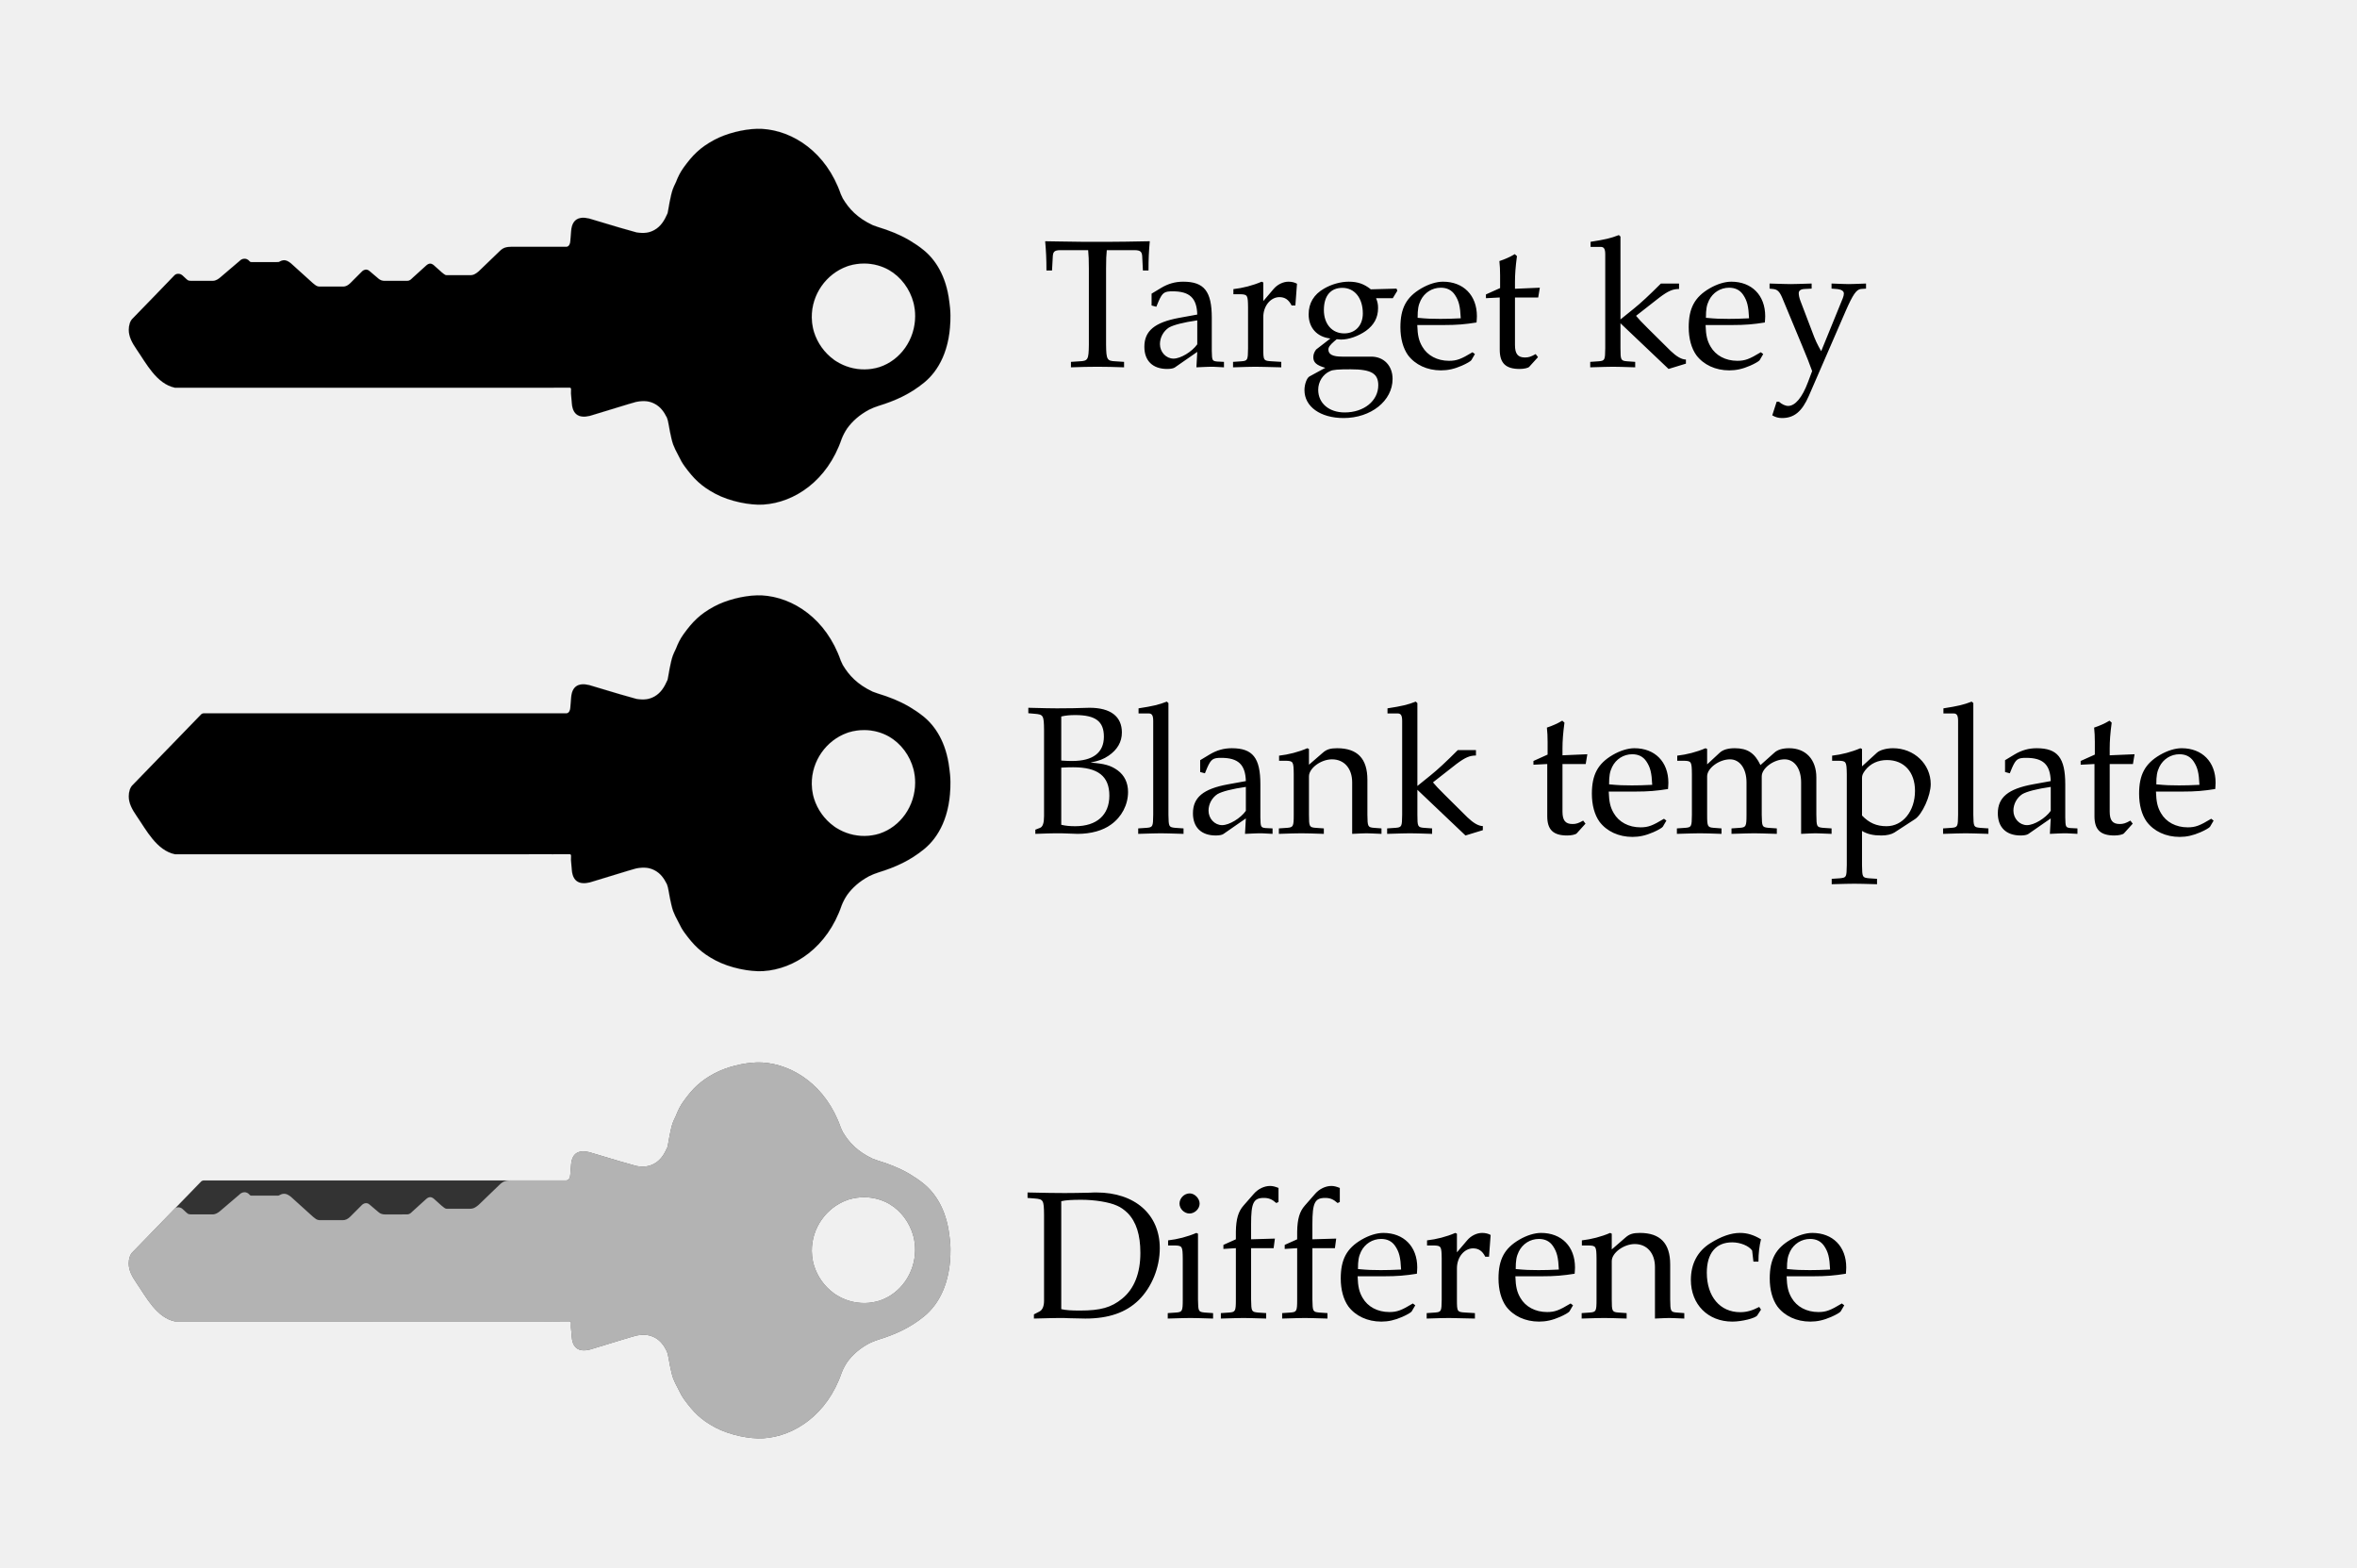
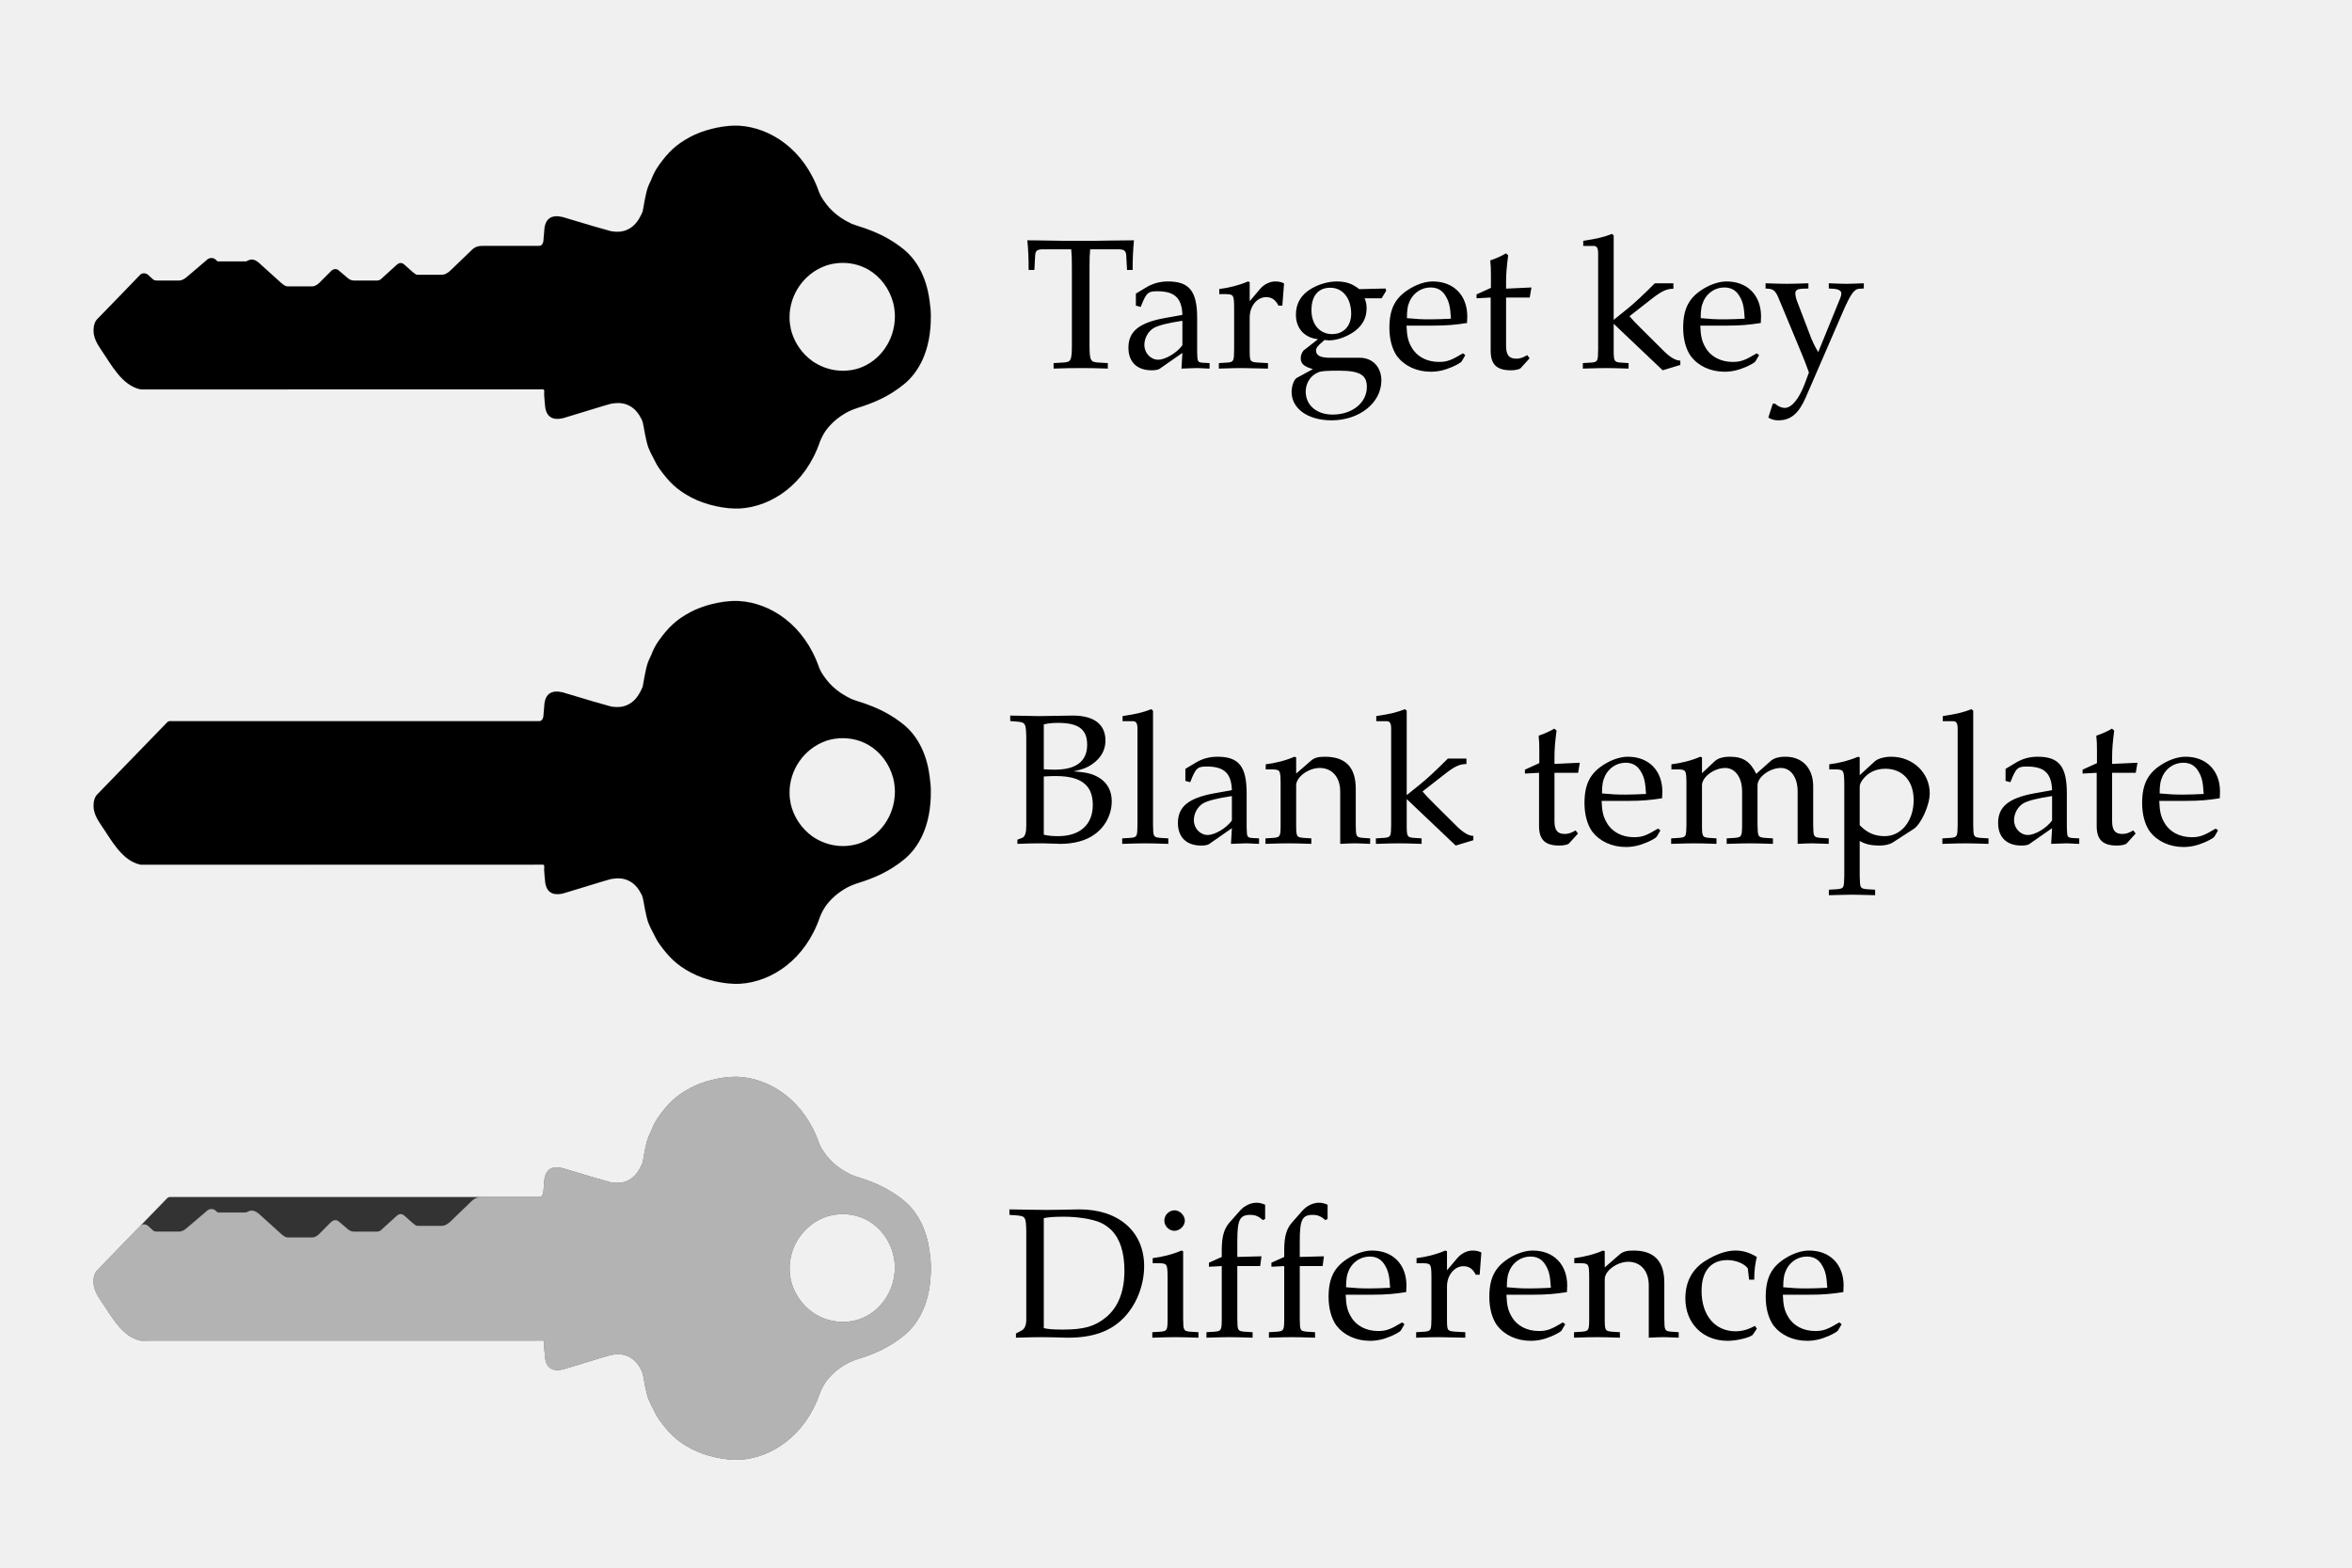
- <svg xmlns="http://www.w3.org/2000/svg" width="146.744mm" height="97.56mm" viewBox="0 0 519.959 345.685" id="svg4350" version="1.1">
+ <svg xmlns="http://www.w3.org/2000/svg" version="1.1" id="svg4350" viewBox="0 0 281.25 187.5" height="200" width="300">
  <defs id="defs4352" />
-   <g id="layer1" transform="translate(28.34643,-597.1967)">
-     <path style="opacity:1;fill:#000000;fill-opacity:1;fill-rule:evenodd;stroke:#ffffff;stroke-width:0.1px;stroke-linecap:butt;stroke-linejoin:miter;stroke-opacity:0.165" d="m 138.601,625.6 0,0.002 c -2.889,0.083 -6.636,0.964 -9.395,2.449 -3.152,1.697 -4.777,3.366 -6.766,6.115 -0.736,1.017 -1.258,2.089 -1.672,3.184 -0.333,0.673 -0.587,1.25 -0.719,1.617 -0.485,1.353 -0.996,4.539 -0.996,4.539 -0.036,0.253 -0.084,0.495 -0.143,0.73 -0.729,1.683 -1.525,2.91 -2.889,3.678 -1.166,0.656 -2.348,0.792 -3.934,0.537 -0.142,-0.036 -0.283,-0.07 -0.424,-0.117 l -3.299,-0.932 -5.863,-1.752 c -2.345,-0.821 -4.647,-0.72 -4.867,2.551 l -0.176,2.176 c -0.001,0.396 -0.223,1.248 -0.885,1.248 l -3.999,0 -2.303,0 -5.875,0 c -0.81,0.036 -1.612,0.044 -2.496,0.934 l -4.672,4.5 c -0.536,0.443 -1.085,0.869 -1.936,0.83 l -5.107,0 c -0.405,0.009 -0.732,-0.4 -1.09,-0.643 l -1.744,-1.561 c -0.54,-0.444 -1.07,-0.512 -1.734,0.117 l -2.955,2.678 c -0.302,0.265 -0.549,0.648 -1.197,0.654 l -4.881,0.006 c -0.56,0.019 -1.002,-0.148 -1.369,-0.439 l -2.025,-1.715 c -0.496,-0.434 -1.03,-0.435 -1.602,-0.008 l -2.682,2.682 c -0.443,0.413 -0.906,0.756 -1.629,0.742 l -4.955,0 c -0.837,0.05 -1.199,-0.43 -1.674,-0.783 l -4.807,-4.346 c -0.879,-0.697 -1.534,-0.91 -2.461,-0.414 -0.18,0.139 -0.415,0.162 -0.666,0.137 l -5.609,0 c -0.193,0 -0.232,-0.013 -0.385,-0.174 -0.69,-0.846 -1.704,-0.641 -2.234,-0.062 l -4.236,3.611 c -0.441,0.386 -1.037,0.766 -1.656,0.764 l -4.867,0 c -0.649,-0.003 -0.759,-0.243 -1.146,-0.574 -0.195,-0.166 -0.397,-0.37 -0.652,-0.607 -0.527,-0.49 -1.345,-0.496 -1.789,-0.047 -2.851,2.977 -5.621,5.814 -9.162,9.467 -0.67,0.588 -0.913,1.597 -0.928,2.535 -0.006,1.587 0.725,2.901 1.764,4.422 2.087,3.011 4.366,7.557 8.439,8.404 l 83.008,-0.008 0.48,0.002 c 0.013,-10e-6 0.022,-0.002 0.035,-0.002 l 3.52,-0.012 c 0.218,0 0.326,0.126 0.326,0.355 -0.007,0.384 -0.012,0.5 -0.019,0.9 l 0.186,2.176 c 0.238,3.27 2.54,3.358 4.881,2.525 l 7.633,-2.326 1.41,-0.406 c 0.103,-0.035 0.209,-0.058 0.312,-0.088 1.7,-0.316 2.929,-0.196 4.152,0.484 1.183,0.658 1.938,1.672 2.6,3.014 0.155,0.426 0.276,0.885 0.35,1.379 0,0 0.527,3.183 1.02,4.533 0.195,0.535 0.642,1.505 1.242,2.594 0.348,0.75 0.76,1.487 1.277,2.195 2.003,2.739 3.636,4.398 6.797,6.078 3.161,1.68 7.612,2.567 10.59,2.381 6.827,-0.429 14.122,-5.234 17.277,-14.48 l 0,-0.002 c 0.333,-0.854 0.754,-1.632 1.24,-2.354 1.123,-1.529 2.594,-2.906 4.828,-4.107 0.656,-0.317 1.332,-0.603 2.053,-0.824 3.749,-1.152 7.007,-2.629 10.092,-5.156 3.096,-2.537 5.866,-7.192 5.787,-14.846 -0.011,-1.111 -0.111,-2.156 -0.266,-3.148 -0.697,-5.56 -3.06,-9.14 -5.65,-11.24 -0.964,-0.782 -1.947,-1.451 -2.953,-2.051 -0.106,-0.065 -0.214,-0.128 -0.316,-0.188 -2.134,-1.229 -4.385,-2.122 -6.85,-2.865 -0.382,-0.115 -0.747,-0.253 -1.111,-0.395 -3.439,-1.623 -5.243,-3.618 -6.607,-5.9 -0.154,-0.309 -0.309,-0.618 -0.439,-0.947 l 0,-0.002 c -3.203,-9.229 -10.526,-13.995 -17.355,-14.389 -0.372,-0.021 -0.767,-0.028 -1.18,-0.016 z m 23.707,29.738 c 1.993,0.01 3.839,0.526 5.434,1.422 0.002,9.9e-4 0.004,8.9e-4 0.006,0.002 2.649,1.532 4.608,4.144 5.418,7.219 0.236,0.952 0.37,1.946 0.365,2.977 -0.026,5.159 -3.247,9.67 -7.85,11.197 -1.025,0.32 -2.116,0.506 -3.26,0.518 -2.296,0.024 -4.437,-0.632 -6.248,-1.768 -0.113,-0.073 -0.229,-0.14 -0.34,-0.217 -0.098,-0.066 -0.19,-0.14 -0.285,-0.209 -2.021,-1.491 -3.557,-3.621 -4.32,-6.07 -0.058,-0.195 -0.11,-0.391 -0.158,-0.59 -0.027,-0.105 -0.054,-0.21 -0.078,-0.316 -0.155,-0.734 -0.244,-1.494 -0.252,-2.273 -0.052,-5.101 3.208,-9.615 7.775,-11.262 0.112,-0.038 0.221,-0.082 0.334,-0.117 0.025,-0.008 0.051,-0.015 0.076,-0.023 1.072,-0.321 2.206,-0.494 3.383,-0.488 z" id="path4149-0-6-0-61-8-6" />
-     <path style="opacity:1;fill:#000000;fill-opacity:1;fill-rule:evenodd;stroke:#ffffff;stroke-width:0.1px;stroke-linecap:butt;stroke-linejoin:miter;stroke-opacity:0.165" d="m 138.601,728.51 0,0.002 c -2.889,0.083 -6.636,0.964 -9.395,2.449 -3.152,1.697 -4.777,3.366 -6.766,6.115 -0.736,1.017 -1.258,2.089 -1.672,3.184 -0.333,0.673 -0.587,1.25 -0.719,1.617 -0.485,1.353 -0.996,4.539 -0.996,4.539 -0.036,0.253 -0.084,0.495 -0.143,0.73 -0.729,1.683 -1.525,2.91 -2.889,3.678 -1.166,0.656 -2.348,0.792 -3.934,0.537 -0.142,-0.036 -0.283,-0.07 -0.424,-0.117 l -3.299,-0.932 -5.863,-1.752 c -2.345,-0.821 -4.647,-0.72 -4.867,2.551 l -0.176,2.176 c -0.001,0.396 -0.223,1.248 -0.885,1.248 l -3.999,0 -76.047,0 c -0.145,0.009 -0.367,0.103 -0.461,0.184 -2.672,2.755 -7.329,7.559 -15.09,15.564 -0.67,0.588 -0.913,1.597 -0.928,2.535 -0.006,1.587 0.725,2.901 1.764,4.422 2.087,3.011 4.366,7.557 8.439,8.404 l 83.008,-0.008 0.48,0.002 c 0.013,-10e-6 0.022,-0.002 0.035,-0.002 l 3.52,-0.012 c 0.218,0 0.326,0.126 0.326,0.355 -0.007,0.384 -0.012,0.5 -0.019,0.9 l 0.186,2.176 c 0.238,3.27 2.54,3.358 4.881,2.525 l 7.633,-2.326 1.41,-0.406 c 0.103,-0.035 0.209,-0.058 0.312,-0.088 1.7,-0.316 2.929,-0.196 4.152,0.484 1.183,0.658 1.938,1.672 2.6,3.014 0.155,0.426 0.276,0.885 0.35,1.379 0,0 0.527,3.183 1.02,4.533 0.195,0.535 0.642,1.505 1.242,2.594 0.348,0.75 0.76,1.487 1.277,2.195 2.003,2.739 3.636,4.398 6.797,6.078 3.161,1.68 7.612,2.567 10.59,2.381 6.827,-0.429 14.122,-5.234 17.277,-14.48 l 0,-0.002 c 0.333,-0.854 0.754,-1.632 1.24,-2.354 1.123,-1.529 2.594,-2.906 4.828,-4.107 0.656,-0.317 1.332,-0.603 2.053,-0.824 3.749,-1.152 7.007,-2.629 10.092,-5.156 3.096,-2.537 5.866,-7.192 5.787,-14.846 -0.011,-1.111 -0.111,-2.156 -0.266,-3.148 -0.697,-5.56 -3.06,-9.14 -5.65,-11.24 -0.964,-0.782 -1.947,-1.451 -2.953,-2.051 -0.106,-0.065 -0.214,-0.128 -0.316,-0.188 -2.134,-1.229 -4.385,-2.122 -6.85,-2.865 -0.382,-0.115 -0.747,-0.253 -1.111,-0.395 -3.439,-1.623 -5.243,-3.618 -6.607,-5.9 -0.154,-0.309 -0.309,-0.618 -0.439,-0.947 l 0,-0.002 c -3.203,-9.229 -10.526,-13.995 -17.355,-14.389 -0.372,-0.021 -0.767,-0.028 -1.18,-0.016 z m 23.707,29.738 c 1.993,0.01 3.839,0.526 5.434,1.422 0.002,9.9e-4 0.004,8.9e-4 0.006,0.002 2.649,1.532 4.608,4.144 5.418,7.219 0.236,0.952 0.37,1.946 0.365,2.977 -0.026,5.159 -3.247,9.67 -7.85,11.197 -1.025,0.32 -2.116,0.506 -3.26,0.518 -2.296,0.024 -4.437,-0.632 -6.248,-1.768 -0.113,-0.073 -0.229,-0.14 -0.34,-0.217 -0.098,-0.066 -0.19,-0.14 -0.285,-0.209 -2.021,-1.491 -3.557,-3.621 -4.32,-6.07 -0.058,-0.195 -0.11,-0.391 -0.158,-0.59 -0.027,-0.105 -0.054,-0.21 -0.078,-0.316 -0.155,-0.734 -0.244,-1.494 -0.252,-2.273 -0.052,-5.101 3.208,-9.615 7.775,-11.262 0.112,-0.038 0.221,-0.082 0.334,-0.117 0.025,-0.008 0.051,-0.015 0.076,-0.023 1.072,-0.321 2.206,-0.494 3.383,-0.488 z" id="path4149-0-6-0-61-8-6-1" />
-     <path style="opacity:1;fill:#333333;fill-opacity:1;fill-rule:evenodd;stroke:#ffffff;stroke-width:0.1px;stroke-linecap:butt;stroke-linejoin:miter;stroke-opacity:0.165" d="m 138.601,831.551 0,0.002 c -2.889,0.083 -6.636,0.964 -9.395,2.449 -3.152,1.697 -4.777,3.366 -6.766,6.115 -0.736,1.017 -1.258,2.089 -1.672,3.184 -0.333,0.673 -0.587,1.25 -0.719,1.617 -0.485,1.353 -0.996,4.539 -0.996,4.539 -0.036,0.253 -0.084,0.495 -0.143,0.73 -0.729,1.683 -1.525,2.91 -2.889,3.678 -1.166,0.656 -2.348,0.792 -3.934,0.537 -0.142,-0.036 -0.283,-0.07 -0.424,-0.117 l -3.299,-0.932 -5.863,-1.752 c -2.345,-0.821 -4.647,-0.72 -4.867,2.551 l -0.176,2.176 c -0.001,0.396 -0.223,1.248 -0.885,1.248 l -3.999,0 -76.047,0 c -0.145,0.009 -0.367,0.103 -0.461,0.184 -2.672,2.755 -7.329,7.559 -15.09,15.564 -0.67,0.588 -0.913,1.597 -0.928,2.535 -0.006,1.587 0.725,2.901 1.764,4.422 2.087,3.011 4.366,7.557 8.439,8.404 l 83.008,-0.008 0.48,0.002 c 0.013,-10e-6 0.022,-0.002 0.035,-0.002 l 3.52,-0.012 c 0.218,0 0.326,0.126 0.326,0.355 -0.007,0.384 -0.012,0.5 -0.019,0.9 l 0.186,2.176 c 0.238,3.27 2.54,3.358 4.881,2.525 l 7.633,-2.326 1.41,-0.406 c 0.103,-0.035 0.209,-0.058 0.312,-0.088 1.7,-0.316 2.929,-0.196 4.152,0.484 1.183,0.658 1.938,1.672 2.6,3.014 0.155,0.426 0.276,0.885 0.35,1.379 0,0 0.527,3.183 1.02,4.533 0.195,0.535 0.642,1.505 1.242,2.594 0.348,0.75 0.76,1.487 1.277,2.195 2.003,2.739 3.636,4.398 6.797,6.078 3.161,1.68 7.612,2.567 10.59,2.381 6.827,-0.429 14.122,-5.234 17.277,-14.48 l 0,-0.002 c 0.333,-0.854 0.754,-1.632 1.24,-2.354 1.123,-1.529 2.594,-2.906 4.828,-4.107 0.656,-0.317 1.332,-0.603 2.053,-0.824 3.749,-1.152 7.007,-2.629 10.092,-5.156 3.096,-2.537 5.866,-7.192 5.787,-14.846 -0.011,-1.111 -0.111,-2.156 -0.266,-3.148 -0.697,-5.56 -3.06,-9.14 -5.65,-11.24 -0.964,-0.782 -1.947,-1.451 -2.953,-2.051 -0.106,-0.065 -0.214,-0.128 -0.316,-0.188 -2.134,-1.229 -4.385,-2.122 -6.85,-2.865 -0.382,-0.115 -0.747,-0.253 -1.111,-0.395 -3.439,-1.623 -5.243,-3.618 -6.607,-5.9 -0.154,-0.309 -0.309,-0.618 -0.439,-0.947 l 0,-0.002 c -3.203,-9.229 -10.526,-13.995 -17.355,-14.389 -0.372,-0.021 -0.767,-0.028 -1.18,-0.016 z m 23.707,29.738 c 1.993,0.01 3.839,0.526 5.434,1.422 0.002,9.9e-4 0.004,8.9e-4 0.006,0.002 2.649,1.532 4.608,4.144 5.418,7.219 0.236,0.952 0.37,1.946 0.365,2.977 -0.026,5.159 -3.247,9.67 -7.85,11.197 -1.025,0.32 -2.116,0.506 -3.26,0.518 -2.296,0.024 -4.437,-0.632 -6.248,-1.768 -0.113,-0.073 -0.229,-0.14 -0.34,-0.217 -0.098,-0.066 -0.19,-0.14 -0.285,-0.209 -2.021,-1.491 -3.557,-3.621 -4.32,-6.07 -0.058,-0.195 -0.11,-0.391 -0.158,-0.59 -0.027,-0.105 -0.054,-0.21 -0.078,-0.316 -0.155,-0.734 -0.244,-1.494 -0.252,-2.273 -0.052,-5.101 3.208,-9.615 7.775,-11.262 0.112,-0.038 0.221,-0.082 0.334,-0.117 0.025,-0.008 0.051,-0.015 0.076,-0.023 1.072,-0.321 2.206,-0.494 3.383,-0.488 z" id="path4149-0-6-0-61-8-6-1-9" />
-     <path style="opacity:1;fill:#b3b3b3;fill-opacity:1;fill-rule:evenodd;stroke:#ffffff;stroke-width:0.1px;stroke-linecap:butt;stroke-linejoin:miter;stroke-opacity:0.165" d="m 138.601,831.551 0,0.002 c -2.889,0.083 -6.636,0.964 -9.395,2.449 -3.152,1.697 -4.777,3.366 -6.766,6.115 -0.736,1.017 -1.258,2.089 -1.672,3.184 -0.333,0.673 -0.587,1.25 -0.719,1.617 -0.485,1.353 -0.996,4.539 -0.996,4.539 -0.036,0.253 -0.084,0.495 -0.143,0.73 -0.729,1.683 -1.525,2.91 -2.889,3.678 -1.166,0.656 -2.348,0.792 -3.934,0.537 -0.142,-0.036 -0.283,-0.07 -0.424,-0.117 l -3.299,-0.932 -5.863,-1.752 c -2.345,-0.821 -4.647,-0.72 -4.867,2.551 l -0.176,2.176 c -0.001,0.396 -0.223,1.248 -0.885,1.248 l -3.999,0 -2.303,0 -5.875,0 c -0.81,0.036 -1.612,0.044 -2.496,0.934 l -4.672,4.5 c -0.536,0.443 -1.085,0.869 -1.936,0.83 l -5.107,0 c -0.405,0.009 -0.732,-0.4 -1.09,-0.643 l -1.744,-1.561 c -0.54,-0.444 -1.07,-0.512 -1.734,0.117 l -2.955,2.678 c -0.302,0.265 -0.549,0.648 -1.197,0.654 l -4.881,0.006 c -0.56,0.019 -1.002,-0.148 -1.369,-0.439 l -2.025,-1.715 c -0.496,-0.434 -1.03,-0.435 -1.602,-0.008 l -2.682,2.682 c -0.443,0.413 -0.906,0.756 -1.629,0.742 l -4.955,0 c -0.837,0.05 -1.199,-0.43 -1.674,-0.783 l -4.807,-4.346 c -0.879,-0.697 -1.534,-0.91 -2.461,-0.414 -0.18,0.139 -0.415,0.162 -0.666,0.137 l -5.609,0 c -0.193,0 -0.232,-0.013 -0.385,-0.174 -0.69,-0.846 -1.704,-0.641 -2.234,-0.062 l -4.236,3.611 c -0.441,0.386 -1.037,0.766 -1.656,0.764 l -4.867,0 c -0.649,-0.003 -0.759,-0.243 -1.146,-0.574 -0.195,-0.166 -0.397,-0.37 -0.652,-0.607 -0.527,-0.49 -1.345,-0.496 -1.789,-0.047 -2.851,2.977 -5.621,5.814 -9.162,9.467 -0.67,0.588 -0.913,1.597 -0.928,2.535 -0.006,1.587 0.725,2.901 1.764,4.422 2.087,3.011 4.366,7.557 8.439,8.404 l 83.008,-0.008 0.48,0.002 c 0.013,-10e-6 0.022,-0.002 0.035,-0.002 l 3.52,-0.012 c 0.218,0 0.326,0.126 0.326,0.355 -0.007,0.384 -0.012,0.5 -0.019,0.9 l 0.186,2.176 c 0.238,3.27 2.54,3.358 4.881,2.525 l 7.633,-2.326 1.41,-0.406 c 0.103,-0.035 0.209,-0.058 0.312,-0.088 1.7,-0.316 2.929,-0.196 4.152,0.484 1.183,0.658 1.938,1.672 2.6,3.014 0.155,0.426 0.276,0.885 0.35,1.379 0,0 0.527,3.183 1.02,4.533 0.195,0.535 0.642,1.505 1.242,2.594 0.348,0.75 0.76,1.487 1.277,2.195 2.003,2.739 3.636,4.398 6.797,6.078 3.161,1.68 7.612,2.567 10.59,2.381 6.827,-0.429 14.122,-5.234 17.277,-14.48 l 0,-0.002 c 0.333,-0.854 0.754,-1.632 1.24,-2.354 1.123,-1.529 2.594,-2.906 4.828,-4.107 0.656,-0.317 1.332,-0.603 2.053,-0.824 3.749,-1.152 7.007,-2.629 10.092,-5.156 3.096,-2.537 5.866,-7.192 5.787,-14.846 -0.011,-1.111 -0.111,-2.156 -0.266,-3.148 -0.697,-5.56 -3.06,-9.14 -5.65,-11.24 -0.964,-0.782 -1.947,-1.451 -2.953,-2.051 -0.106,-0.065 -0.214,-0.128 -0.316,-0.188 -2.134,-1.229 -4.385,-2.122 -6.85,-2.865 -0.382,-0.115 -0.747,-0.253 -1.111,-0.395 -3.439,-1.623 -5.243,-3.618 -6.607,-5.9 -0.154,-0.309 -0.309,-0.618 -0.439,-0.947 l 0,-0.002 c -3.203,-9.229 -10.526,-13.995 -17.355,-14.389 -0.372,-0.021 -0.767,-0.028 -1.18,-0.016 z m 23.707,29.738 c 1.993,0.01 3.839,0.526 5.434,1.422 0.002,9.9e-4 0.004,8.9e-4 0.006,0.002 2.649,1.532 4.608,4.144 5.418,7.219 0.236,0.952 0.37,1.946 0.365,2.977 -0.026,5.159 -3.247,9.67 -7.85,11.197 -1.025,0.32 -2.116,0.506 -3.26,0.518 -2.296,0.024 -4.437,-0.632 -6.248,-1.768 -0.113,-0.073 -0.229,-0.14 -0.34,-0.217 -0.098,-0.066 -0.19,-0.14 -0.285,-0.209 -2.021,-1.491 -3.557,-3.621 -4.32,-6.07 -0.058,-0.195 -0.11,-0.391 -0.158,-0.59 -0.027,-0.105 -0.054,-0.21 -0.078,-0.316 -0.155,-0.734 -0.244,-1.494 -0.252,-2.273 -0.052,-5.101 3.208,-9.615 7.775,-11.262 0.112,-0.038 0.221,-0.082 0.334,-0.117 0.025,-0.008 0.051,-0.015 0.076,-0.023 1.072,-0.321 2.206,-0.494 3.383,-0.488 z" id="path4149-0-6-0-61-8-6-4" />
-     <text xml:space="preserve" style="font-style:normal;font-variant:normal;font-weight:500;font-stretch:normal;font-size:40px;line-height:125%;font-family:'URW Palladio L';-inkscape-font-specification:'URW Palladio L Medium';letter-spacing:0px;word-spacing:0px;fill:#000000;fill-opacity:1;stroke:none;stroke-width:1px;stroke-linecap:butt;stroke-linejoin:miter;stroke-opacity:1" x="201.499" y="678.099" id="text4749">
-       <tspan id="tspan4751" x="201.499" y="678.099">Target key</tspan>
+   <g transform="translate(28.34643,-597.1967)" id="layer1">
+     <path id="path4149-0-6-0-61-8-6" d="m 59.364,612.219 v 8.9e-4 c -1.596,0.046 -3.666,0.533 -5.189,1.353 -1.741,0.937 -2.639,1.859 -3.737,3.378 -0.406,0.562 -0.695,1.154 -0.924,1.759 -0.184,0.372 -0.324,0.691 -0.397,0.893 -0.268,0.747 -0.55,2.507 -0.55,2.507 -0.02,0.14 -0.046,0.273 -0.079,0.404 -0.403,0.929 -0.842,1.607 -1.596,2.031 -0.644,0.363 -1.297,0.438 -2.173,0.297 -0.078,-0.02 -0.157,-0.038 -0.234,-0.065 l -1.822,-0.515 -3.239,-0.968 c -1.295,-0.453 -2.567,-0.398 -2.689,1.409 l -0.097,1.202 c -5.53e-4,0.219 -0.123,0.689 -0.489,0.689 H 33.941 32.669 29.423 c -0.448,0.02 -0.891,0.025 -1.379,0.516 l -2.581,2.486 c -0.296,0.245 -0.599,0.48 -1.069,0.459 h -2.821 c -0.224,0.005 -0.404,-0.221 -0.602,-0.355 L 20.008,628.838 c -0.298,-0.245 -0.591,-0.283 -0.958,0.065 l -1.632,1.479 c -0.167,0.147 -0.303,0.358 -0.661,0.361 l -2.696,0.003 c -0.309,0.011 -0.554,-0.082 -0.756,-0.243 l -1.119,-0.947 c -0.274,-0.24 -0.569,-0.24 -0.885,-0.004 l -1.481,1.481 c -0.244,0.228 -0.5,0.418 -0.9,0.41 H 6.182 c -0.462,0.028 -0.662,-0.238 -0.925,-0.433 l -2.655,-2.4 c -0.486,-0.385 -0.847,-0.503 -1.359,-0.229 -0.1,0.077 -0.229,0.089 -0.368,0.075 H -2.223 c -0.107,0 -0.128,-0.007 -0.213,-0.096 -0.381,-0.467 -0.941,-0.354 -1.234,-0.035 l -2.34,1.995 c -0.244,0.213 -0.573,0.423 -0.915,0.422 h -2.689 c -0.359,-0.002 -0.419,-0.134 -0.633,-0.317 -0.107,-0.092 -0.219,-0.204 -0.36,-0.336 -0.291,-0.271 -0.743,-0.274 -0.988,-0.026 -1.575,1.644 -3.105,3.211 -5.061,5.229 -0.37,0.325 -0.504,0.882 -0.512,1.4 -0.004,0.876 0.401,1.602 0.974,2.443 1.153,1.663 2.412,4.174 4.662,4.642 l 45.852,-0.004 0.265,8.8e-4 c 0.007,0 0.012,-8.8e-4 0.019,-8.8e-4 l 1.944,-0.006 c 0.12,0 0.18,0.069 0.18,0.196 -0.004,0.212 -0.006,0.276 -0.011,0.497 l 0.102,1.202 c 0.131,1.806 1.403,1.855 2.696,1.395 l 4.216,-1.285 0.779,-0.224 c 0.057,-0.02 0.115,-0.032 0.173,-0.049 0.939,-0.174 1.618,-0.108 2.294,0.268 0.653,0.363 1.071,0.924 1.436,1.665 0.086,0.236 0.152,0.489 0.193,0.762 0,0 0.291,1.758 0.563,2.504 0.108,0.295 0.355,0.831 0.686,1.433 0.192,0.414 0.42,0.822 0.706,1.213 1.106,1.513 2.008,2.429 3.754,3.357 1.746,0.928 4.205,1.418 5.85,1.315 3.771,-0.237 7.801,-2.891 9.544,-7.999 v -8.9e-4 c 0.184,-0.472 0.416,-0.902 0.685,-1.3 0.62,-0.845 1.433,-1.605 2.667,-2.269 0.362,-0.175 0.736,-0.333 1.134,-0.455 2.071,-0.637 3.871,-1.452 5.575,-2.848 1.71,-1.401 3.24,-3.973 3.197,-8.201 -0.006,-0.614 -0.061,-1.191 -0.147,-1.739 -0.385,-3.071 -1.69,-5.049 -3.121,-6.209 -0.533,-0.432 -1.075,-0.802 -1.631,-1.133 -0.058,-0.036 -0.118,-0.071 -0.175,-0.104 -1.179,-0.679 -2.422,-1.172 -3.784,-1.583 -0.211,-0.064 -0.413,-0.14 -0.614,-0.218 -1.9,-0.896 -2.896,-1.999 -3.65,-3.259 -0.085,-0.171 -0.171,-0.341 -0.243,-0.523 v -9e-4 c -1.77,-5.098 -5.814,-7.731 -9.587,-7.948 -0.206,-0.012 -0.424,-0.015 -0.652,-0.009 z m 13.095,16.427 c 1.101,0.005 2.121,0.29 3.001,0.785 8.93e-4,5.4e-4 0.002,4.9e-4 0.004,8.9e-4 1.463,0.846 2.545,2.289 2.993,3.988 0.13,0.526 0.205,1.075 0.202,1.644 -0.014,2.85 -1.793,5.341 -4.336,6.185 -0.566,0.177 -1.169,0.279 -1.801,0.286 -1.268,0.013 -2.451,-0.349 -3.451,-0.976 -0.063,-0.04 -0.127,-0.077 -0.188,-0.12 -0.054,-0.037 -0.105,-0.077 -0.158,-0.115 -1.116,-0.824 -1.965,-2 -2.386,-3.353 -0.032,-0.107 -0.061,-0.216 -0.087,-0.326 -0.015,-0.058 -0.03,-0.116 -0.043,-0.175 -0.085,-0.406 -0.135,-0.825 -0.139,-1.256 -0.029,-2.817 1.772,-5.311 4.295,-6.221 0.062,-0.021 0.122,-0.045 0.184,-0.065 0.014,-0.004 0.028,-0.009 0.042,-0.013 0.592,-0.178 1.218,-0.273 1.869,-0.27 z" style="opacity:1;fill:#000000;fill-opacity:1;fill-rule:evenodd;stroke:#ffffff;stroke-width:0.055px;stroke-linecap:butt;stroke-linejoin:miter;stroke-opacity:0.165" />
+     <path id="path4149-0-6-0-61-8-6-1" d="m 59.364,669.065 v 8.9e-4 c -1.596,0.046 -3.666,0.533 -5.189,1.353 -1.741,0.937 -2.639,1.859 -3.737,3.378 -0.406,0.562 -0.695,1.154 -0.924,1.759 -0.184,0.372 -0.324,0.691 -0.397,0.893 -0.268,0.747 -0.55,2.507 -0.55,2.507 -0.02,0.14 -0.046,0.273 -0.079,0.404 -0.403,0.929 -0.842,1.607 -1.596,2.032 -0.644,0.363 -1.297,0.438 -2.173,0.297 -0.078,-0.02 -0.157,-0.038 -0.234,-0.065 l -1.822,-0.515 -3.239,-0.968 c -1.295,-0.453 -2.567,-0.398 -2.689,1.409 l -0.097,1.202 c -5.54e-4,0.219 -0.123,0.689 -0.489,0.689 H 33.94 -8.066 c -0.08,0.005 -0.203,0.057 -0.254,0.102 -1.476,1.522 -4.049,4.175 -8.336,8.597 -0.37,0.325 -0.504,0.882 -0.512,1.4 -0.004,0.876 0.401,1.602 0.974,2.443 1.153,1.663 2.412,4.174 4.662,4.642 l 45.852,-0.004 0.265,8.9e-4 c 0.007,0 0.012,-8.9e-4 0.019,-8.9e-4 l 1.944,-0.006 c 0.12,0 0.18,0.069 0.18,0.196 -0.004,0.212 -0.006,0.276 -0.011,0.497 l 0.102,1.202 c 0.131,1.806 1.403,1.855 2.696,1.395 l 4.216,-1.285 0.779,-0.224 c 0.057,-0.02 0.115,-0.032 0.173,-0.049 0.939,-0.174 1.618,-0.108 2.294,0.268 0.653,0.363 1.071,0.924 1.436,1.665 0.086,0.236 0.152,0.489 0.193,0.762 0,0 0.291,1.758 0.563,2.504 0.108,0.295 0.355,0.831 0.686,1.433 0.192,0.414 0.42,0.822 0.706,1.213 1.106,1.513 2.008,2.429 3.754,3.357 1.746,0.928 4.205,1.418 5.85,1.315 3.771,-0.237 7.801,-2.891 9.544,-7.999 v -9e-4 c 0.184,-0.472 0.416,-0.902 0.685,-1.3 0.62,-0.845 1.433,-1.605 2.667,-2.269 0.362,-0.175 0.736,-0.333 1.134,-0.455 2.071,-0.637 3.871,-1.452 5.575,-2.848 1.71,-1.401 3.24,-3.973 3.197,-8.201 -0.006,-0.614 -0.061,-1.191 -0.147,-1.739 -0.385,-3.071 -1.69,-5.049 -3.121,-6.209 -0.533,-0.432 -1.075,-0.802 -1.631,-1.133 -0.058,-0.036 -0.118,-0.071 -0.175,-0.104 -1.179,-0.679 -2.422,-1.172 -3.784,-1.583 -0.211,-0.064 -0.413,-0.14 -0.614,-0.218 -1.9,-0.896 -2.896,-1.999 -3.65,-3.259 -0.085,-0.171 -0.171,-0.341 -0.243,-0.523 v -8.9e-4 c -1.77,-5.098 -5.814,-7.731 -9.587,-7.948 -0.206,-0.012 -0.424,-0.015 -0.652,-0.009 z m 13.095,16.427 c 1.101,0.005 2.121,0.29 3.001,0.785 8.93e-4,5.5e-4 0.002,4.9e-4 0.004,8.9e-4 1.463,0.846 2.545,2.289 2.993,3.988 0.13,0.526 0.205,1.075 0.202,1.644 -0.014,2.85 -1.793,5.341 -4.336,6.185 -0.566,0.177 -1.169,0.279 -1.801,0.286 -1.268,0.013 -2.451,-0.349 -3.451,-0.976 -0.063,-0.04 -0.127,-0.077 -0.188,-0.12 -0.054,-0.037 -0.105,-0.077 -0.158,-0.115 -1.116,-0.824 -1.965,-2 -2.386,-3.353 -0.032,-0.107 -0.061,-0.216 -0.087,-0.326 -0.015,-0.058 -0.03,-0.116 -0.043,-0.175 -0.085,-0.406 -0.135,-0.825 -0.139,-1.256 -0.029,-2.817 1.772,-5.311 4.295,-6.221 0.062,-0.021 0.122,-0.045 0.184,-0.065 0.014,-0.004 0.028,-0.009 0.042,-0.013 0.592,-0.178 1.218,-0.273 1.869,-0.27 z" style="opacity:1;fill:#000000;fill-opacity:1;fill-rule:evenodd;stroke:#ffffff;stroke-width:0.055px;stroke-linecap:butt;stroke-linejoin:miter;stroke-opacity:0.165" />
+     <path id="path4149-0-6-0-61-8-6-1-9" d="m 59.364,725.983 v 8.8e-4 c -1.596,0.046 -3.666,0.533 -5.189,1.353 -1.741,0.937 -2.639,1.859 -3.737,3.378 -0.406,0.562 -0.695,1.154 -0.924,1.759 -0.184,0.372 -0.324,0.691 -0.397,0.893 -0.268,0.747 -0.55,2.507 -0.55,2.507 -0.02,0.14 -0.046,0.273 -0.079,0.404 -0.403,0.929 -0.842,1.607 -1.596,2.032 -0.644,0.363 -1.297,0.438 -2.173,0.297 -0.078,-0.02 -0.157,-0.038 -0.234,-0.065 l -1.822,-0.515 -3.239,-0.968 c -1.295,-0.453 -2.567,-0.398 -2.689,1.409 l -0.097,1.202 c -5.54e-4,0.219 -0.123,0.689 -0.489,0.689 H 33.94 -8.066 c -0.08,0.005 -0.203,0.057 -0.254,0.102 -1.476,1.522 -4.049,4.175 -8.336,8.597 -0.37,0.325 -0.504,0.882 -0.512,1.4 -0.004,0.876 0.401,1.602 0.974,2.443 1.153,1.663 2.412,4.174 4.662,4.642 l 45.852,-0.004 0.265,9e-4 c 0.007,-10e-6 0.012,-9e-4 0.019,-9e-4 l 1.944,-0.006 c 0.12,0 0.18,0.069 0.18,0.196 -0.004,0.212 -0.006,0.276 -0.011,0.497 l 0.102,1.202 c 0.131,1.806 1.403,1.855 2.696,1.395 l 4.216,-1.285 0.779,-0.224 c 0.057,-0.02 0.115,-0.032 0.173,-0.049 0.939,-0.174 1.618,-0.108 2.294,0.268 0.653,0.363 1.071,0.924 1.436,1.665 0.086,0.236 0.152,0.489 0.193,0.762 0,0 0.291,1.758 0.563,2.504 0.108,0.295 0.355,0.831 0.686,1.433 0.192,0.414 0.42,0.822 0.706,1.213 1.106,1.513 2.008,2.429 3.754,3.357 1.746,0.928 4.205,1.418 5.85,1.315 3.771,-0.237 7.801,-2.891 9.544,-7.999 v -8.9e-4 c 0.184,-0.472 0.416,-0.902 0.685,-1.3 0.62,-0.845 1.433,-1.605 2.667,-2.269 0.362,-0.175 0.736,-0.333 1.134,-0.455 2.071,-0.637 3.871,-1.452 5.575,-2.848 1.71,-1.401 3.24,-3.973 3.197,-8.201 -0.006,-0.614 -0.061,-1.191 -0.147,-1.739 -0.385,-3.071 -1.69,-5.049 -3.121,-6.209 -0.533,-0.432 -1.075,-0.802 -1.631,-1.133 -0.058,-0.036 -0.118,-0.071 -0.175,-0.104 -1.179,-0.679 -2.422,-1.172 -3.784,-1.583 -0.211,-0.064 -0.413,-0.14 -0.614,-0.218 -1.9,-0.896 -2.896,-1.999 -3.65,-3.259 -0.085,-0.171 -0.171,-0.341 -0.243,-0.523 v -8.9e-4 c -1.77,-5.098 -5.814,-7.731 -9.587,-7.948 -0.206,-0.012 -0.424,-0.015 -0.652,-0.009 z m 13.095,16.427 c 1.101,0.005 2.121,0.29 3.001,0.785 8.92e-4,5.5e-4 0.002,4.9e-4 0.004,8.9e-4 1.463,0.846 2.545,2.289 2.993,3.988 0.13,0.526 0.205,1.075 0.202,1.644 -0.014,2.85 -1.793,5.341 -4.336,6.185 -0.566,0.177 -1.169,0.279 -1.801,0.286 -1.268,0.013 -2.451,-0.349 -3.451,-0.976 -0.063,-0.04 -0.127,-0.077 -0.188,-0.12 -0.054,-0.037 -0.105,-0.077 -0.158,-0.115 -1.116,-0.824 -1.965,-2 -2.386,-3.353 -0.032,-0.107 -0.061,-0.216 -0.087,-0.326 -0.015,-0.058 -0.03,-0.116 -0.043,-0.175 -0.085,-0.406 -0.135,-0.825 -0.139,-1.256 -0.029,-2.817 1.772,-5.311 4.295,-6.221 0.062,-0.021 0.122,-0.045 0.184,-0.065 0.014,-0.004 0.028,-0.009 0.042,-0.013 0.592,-0.178 1.218,-0.273 1.869,-0.27 z" style="opacity:1;fill:#333333;fill-opacity:1;fill-rule:evenodd;stroke:#ffffff;stroke-width:0.055px;stroke-linecap:butt;stroke-linejoin:miter;stroke-opacity:0.165" />
+     <path id="path4149-0-6-0-61-8-6-4" d="m 59.364,725.983 v 8.8e-4 c -1.596,0.046 -3.666,0.533 -5.189,1.353 -1.741,0.937 -2.639,1.859 -3.737,3.378 -0.406,0.562 -0.695,1.154 -0.924,1.759 -0.184,0.372 -0.324,0.691 -0.397,0.893 -0.268,0.747 -0.55,2.507 -0.55,2.507 -0.02,0.14 -0.046,0.273 -0.079,0.404 -0.403,0.929 -0.842,1.607 -1.596,2.032 -0.644,0.363 -1.297,0.438 -2.173,0.297 -0.078,-0.02 -0.157,-0.038 -0.234,-0.065 l -1.822,-0.515 -3.239,-0.968 c -1.295,-0.453 -2.567,-0.398 -2.689,1.409 l -0.097,1.202 c -5.54e-4,0.219 -0.123,0.689 -0.489,0.689 H 33.94 32.668 29.423 c -0.448,0.02 -0.891,0.025 -1.379,0.516 l -2.581,2.486 c -0.296,0.245 -0.599,0.48 -1.069,0.459 h -2.821 c -0.224,0.005 -0.404,-0.221 -0.602,-0.355 l -0.963,-0.862 c -0.298,-0.245 -0.591,-0.283 -0.958,0.065 l -1.632,1.479 c -0.167,0.147 -0.303,0.358 -0.661,0.361 l -2.696,0.003 c -0.309,0.011 -0.554,-0.082 -0.756,-0.243 l -1.119,-0.947 c -0.274,-0.24 -0.569,-0.24 -0.885,-0.004 l -1.481,1.481 c -0.244,0.228 -0.5,0.418 -0.9,0.41 H 6.182 c -0.462,0.028 -0.662,-0.238 -0.925,-0.433 l -2.655,-2.4 c -0.486,-0.385 -0.847,-0.503 -1.359,-0.229 -0.1,0.077 -0.229,0.089 -0.368,0.075 H -2.223 c -0.107,0 -0.128,-0.007 -0.213,-0.096 -0.381,-0.467 -0.941,-0.354 -1.234,-0.035 l -2.34,1.995 c -0.244,0.213 -0.573,0.423 -0.915,0.422 h -2.689 c -0.359,-0.002 -0.419,-0.134 -0.633,-0.317 -0.107,-0.092 -0.219,-0.204 -0.36,-0.336 -0.291,-0.271 -0.743,-0.274 -0.988,-0.026 -1.575,1.644 -3.105,3.211 -5.061,5.229 -0.37,0.325 -0.504,0.882 -0.512,1.4 -0.004,0.876 0.401,1.602 0.974,2.443 1.153,1.663 2.412,4.174 4.662,4.642 l 45.852,-0.004 0.265,8.9e-4 c 0.007,-10e-6 0.012,-8.9e-4 0.019,-8.9e-4 l 1.944,-0.006 c 0.12,0 0.18,0.069 0.18,0.196 -0.004,0.212 -0.006,0.276 -0.011,0.497 l 0.102,1.202 c 0.131,1.806 1.403,1.855 2.696,1.395 l 4.216,-1.285 0.779,-0.224 c 0.057,-0.02 0.115,-0.032 0.173,-0.049 0.939,-0.174 1.618,-0.108 2.294,0.268 0.653,0.363 1.071,0.924 1.436,1.665 0.086,0.236 0.152,0.489 0.193,0.762 0,0 0.291,1.758 0.563,2.504 0.108,0.295 0.355,0.831 0.686,1.433 0.192,0.414 0.42,0.822 0.706,1.213 1.106,1.513 2.008,2.429 3.754,3.357 1.746,0.928 4.205,1.418 5.85,1.315 3.771,-0.237 7.801,-2.891 9.544,-7.999 v -8.9e-4 c 0.184,-0.472 0.416,-0.902 0.685,-1.3 0.62,-0.845 1.433,-1.605 2.667,-2.269 0.362,-0.175 0.736,-0.333 1.134,-0.455 2.071,-0.637 3.871,-1.452 5.575,-2.848 1.71,-1.401 3.24,-3.973 3.197,-8.201 -0.006,-0.614 -0.061,-1.191 -0.147,-1.739 -0.385,-3.071 -1.69,-5.049 -3.121,-6.209 -0.533,-0.432 -1.075,-0.802 -1.631,-1.133 -0.058,-0.036 -0.118,-0.071 -0.175,-0.104 -1.179,-0.679 -2.422,-1.172 -3.784,-1.583 -0.211,-0.064 -0.413,-0.14 -0.614,-0.218 -1.9,-0.896 -2.896,-1.999 -3.65,-3.259 -0.085,-0.171 -0.171,-0.341 -0.243,-0.523 v -8.9e-4 c -1.77,-5.098 -5.814,-7.731 -9.587,-7.948 -0.206,-0.012 -0.424,-0.015 -0.652,-0.009 z m 13.095,16.427 c 1.101,0.005 2.121,0.29 3.001,0.785 8.93e-4,5.5e-4 0.002,4.9e-4 0.004,8.9e-4 1.463,0.846 2.545,2.289 2.993,3.988 0.13,0.526 0.205,1.075 0.202,1.644 -0.014,2.85 -1.793,5.341 -4.336,6.185 -0.566,0.177 -1.169,0.279 -1.801,0.286 -1.268,0.013 -2.451,-0.349 -3.451,-0.976 -0.063,-0.04 -0.127,-0.077 -0.188,-0.12 -0.054,-0.037 -0.105,-0.077 -0.158,-0.115 -1.116,-0.824 -1.965,-2 -2.386,-3.353 -0.032,-0.107 -0.061,-0.216 -0.087,-0.326 -0.015,-0.058 -0.03,-0.116 -0.043,-0.175 -0.085,-0.406 -0.135,-0.825 -0.139,-1.256 -0.029,-2.817 1.772,-5.311 4.295,-6.221 0.062,-0.021 0.122,-0.045 0.184,-0.065 0.014,-0.004 0.028,-0.009 0.042,-0.013 0.592,-0.178 1.218,-0.273 1.869,-0.27 z" style="opacity:1;fill:#b3b3b3;fill-opacity:1;fill-rule:evenodd;stroke:#ffffff;stroke-width:0.055px;stroke-linecap:butt;stroke-linejoin:miter;stroke-opacity:0.165" />
+     <text id="text4749" y="641.219" x="94.108" style="font-style:normal;font-variant:normal;font-weight:500;font-stretch:normal;font-size:6.629px;line-height:0%;font-family:'URW Palladio L';-inkscape-font-specification:'URW Palladio L Medium';letter-spacing:0px;word-spacing:0px;fill:#000000;fill-opacity:1;stroke:none;stroke-width:0.552px;stroke-linecap:butt;stroke-linejoin:miter;stroke-opacity:1" xml:space="preserve">
+       <tspan style="font-size:22.095px;line-height:1.25;stroke-width:0.552px" y="641.219" x="94.108" id="tspan4751">Target key</tspan>
    </text>
-     <text xml:space="preserve" style="font-style:normal;font-variant:normal;font-weight:500;font-stretch:normal;font-size:40px;line-height:125%;font-family:'URW Palladio L';-inkscape-font-specification:'URW Palladio L Medium';letter-spacing:0px;word-spacing:0px;fill:#000000;fill-opacity:1;stroke:none;stroke-width:1px;stroke-linecap:butt;stroke-linejoin:miter;stroke-opacity:1" x="197.456" y="781.009" id="text4749-9">
-       <tspan id="tspan4751-2" x="197.456" y="781.009">Blank template</tspan>
+     <text id="text4749-9" y="698.065" x="91.874" style="font-style:normal;font-variant:normal;font-weight:500;font-stretch:normal;font-size:6.629px;line-height:0%;font-family:'URW Palladio L';-inkscape-font-specification:'URW Palladio L Medium';letter-spacing:0px;word-spacing:0px;fill:#000000;fill-opacity:1;stroke:none;stroke-width:0.552px;stroke-linecap:butt;stroke-linejoin:miter;stroke-opacity:1" xml:space="preserve">
+       <tspan style="font-size:22.095px;line-height:1.25;stroke-width:0.552px" y="698.065" x="91.874" id="tspan4751-2">Blank template</tspan>
    </text>
-     <text xml:space="preserve" style="font-style:normal;font-variant:normal;font-weight:500;font-stretch:normal;font-size:40px;line-height:125%;font-family:'URW Palladio L';-inkscape-font-specification:'URW Palladio L Medium';letter-spacing:0px;word-spacing:0px;fill:#000000;fill-opacity:1;stroke:none;stroke-width:1px;stroke-linecap:butt;stroke-linejoin:miter;stroke-opacity:1" x="197.456" y="887.927" id="text4749-9-8">
-       <tspan id="tspan4751-2-3" x="197.456" y="887.927">Difference</tspan>
+     <text id="text4749-9-8" y="757.124" x="91.874" style="font-style:normal;font-variant:normal;font-weight:500;font-stretch:normal;font-size:6.629px;line-height:0%;font-family:'URW Palladio L';-inkscape-font-specification:'URW Palladio L Medium';letter-spacing:0px;word-spacing:0px;fill:#000000;fill-opacity:1;stroke:none;stroke-width:0.552px;stroke-linecap:butt;stroke-linejoin:miter;stroke-opacity:1" xml:space="preserve">
+       <tspan style="font-size:22.095px;line-height:1.25;stroke-width:0.552px" y="757.124" x="91.874" id="tspan4751-2-3">Difference</tspan>
    </text>
  </g>
</svg>
